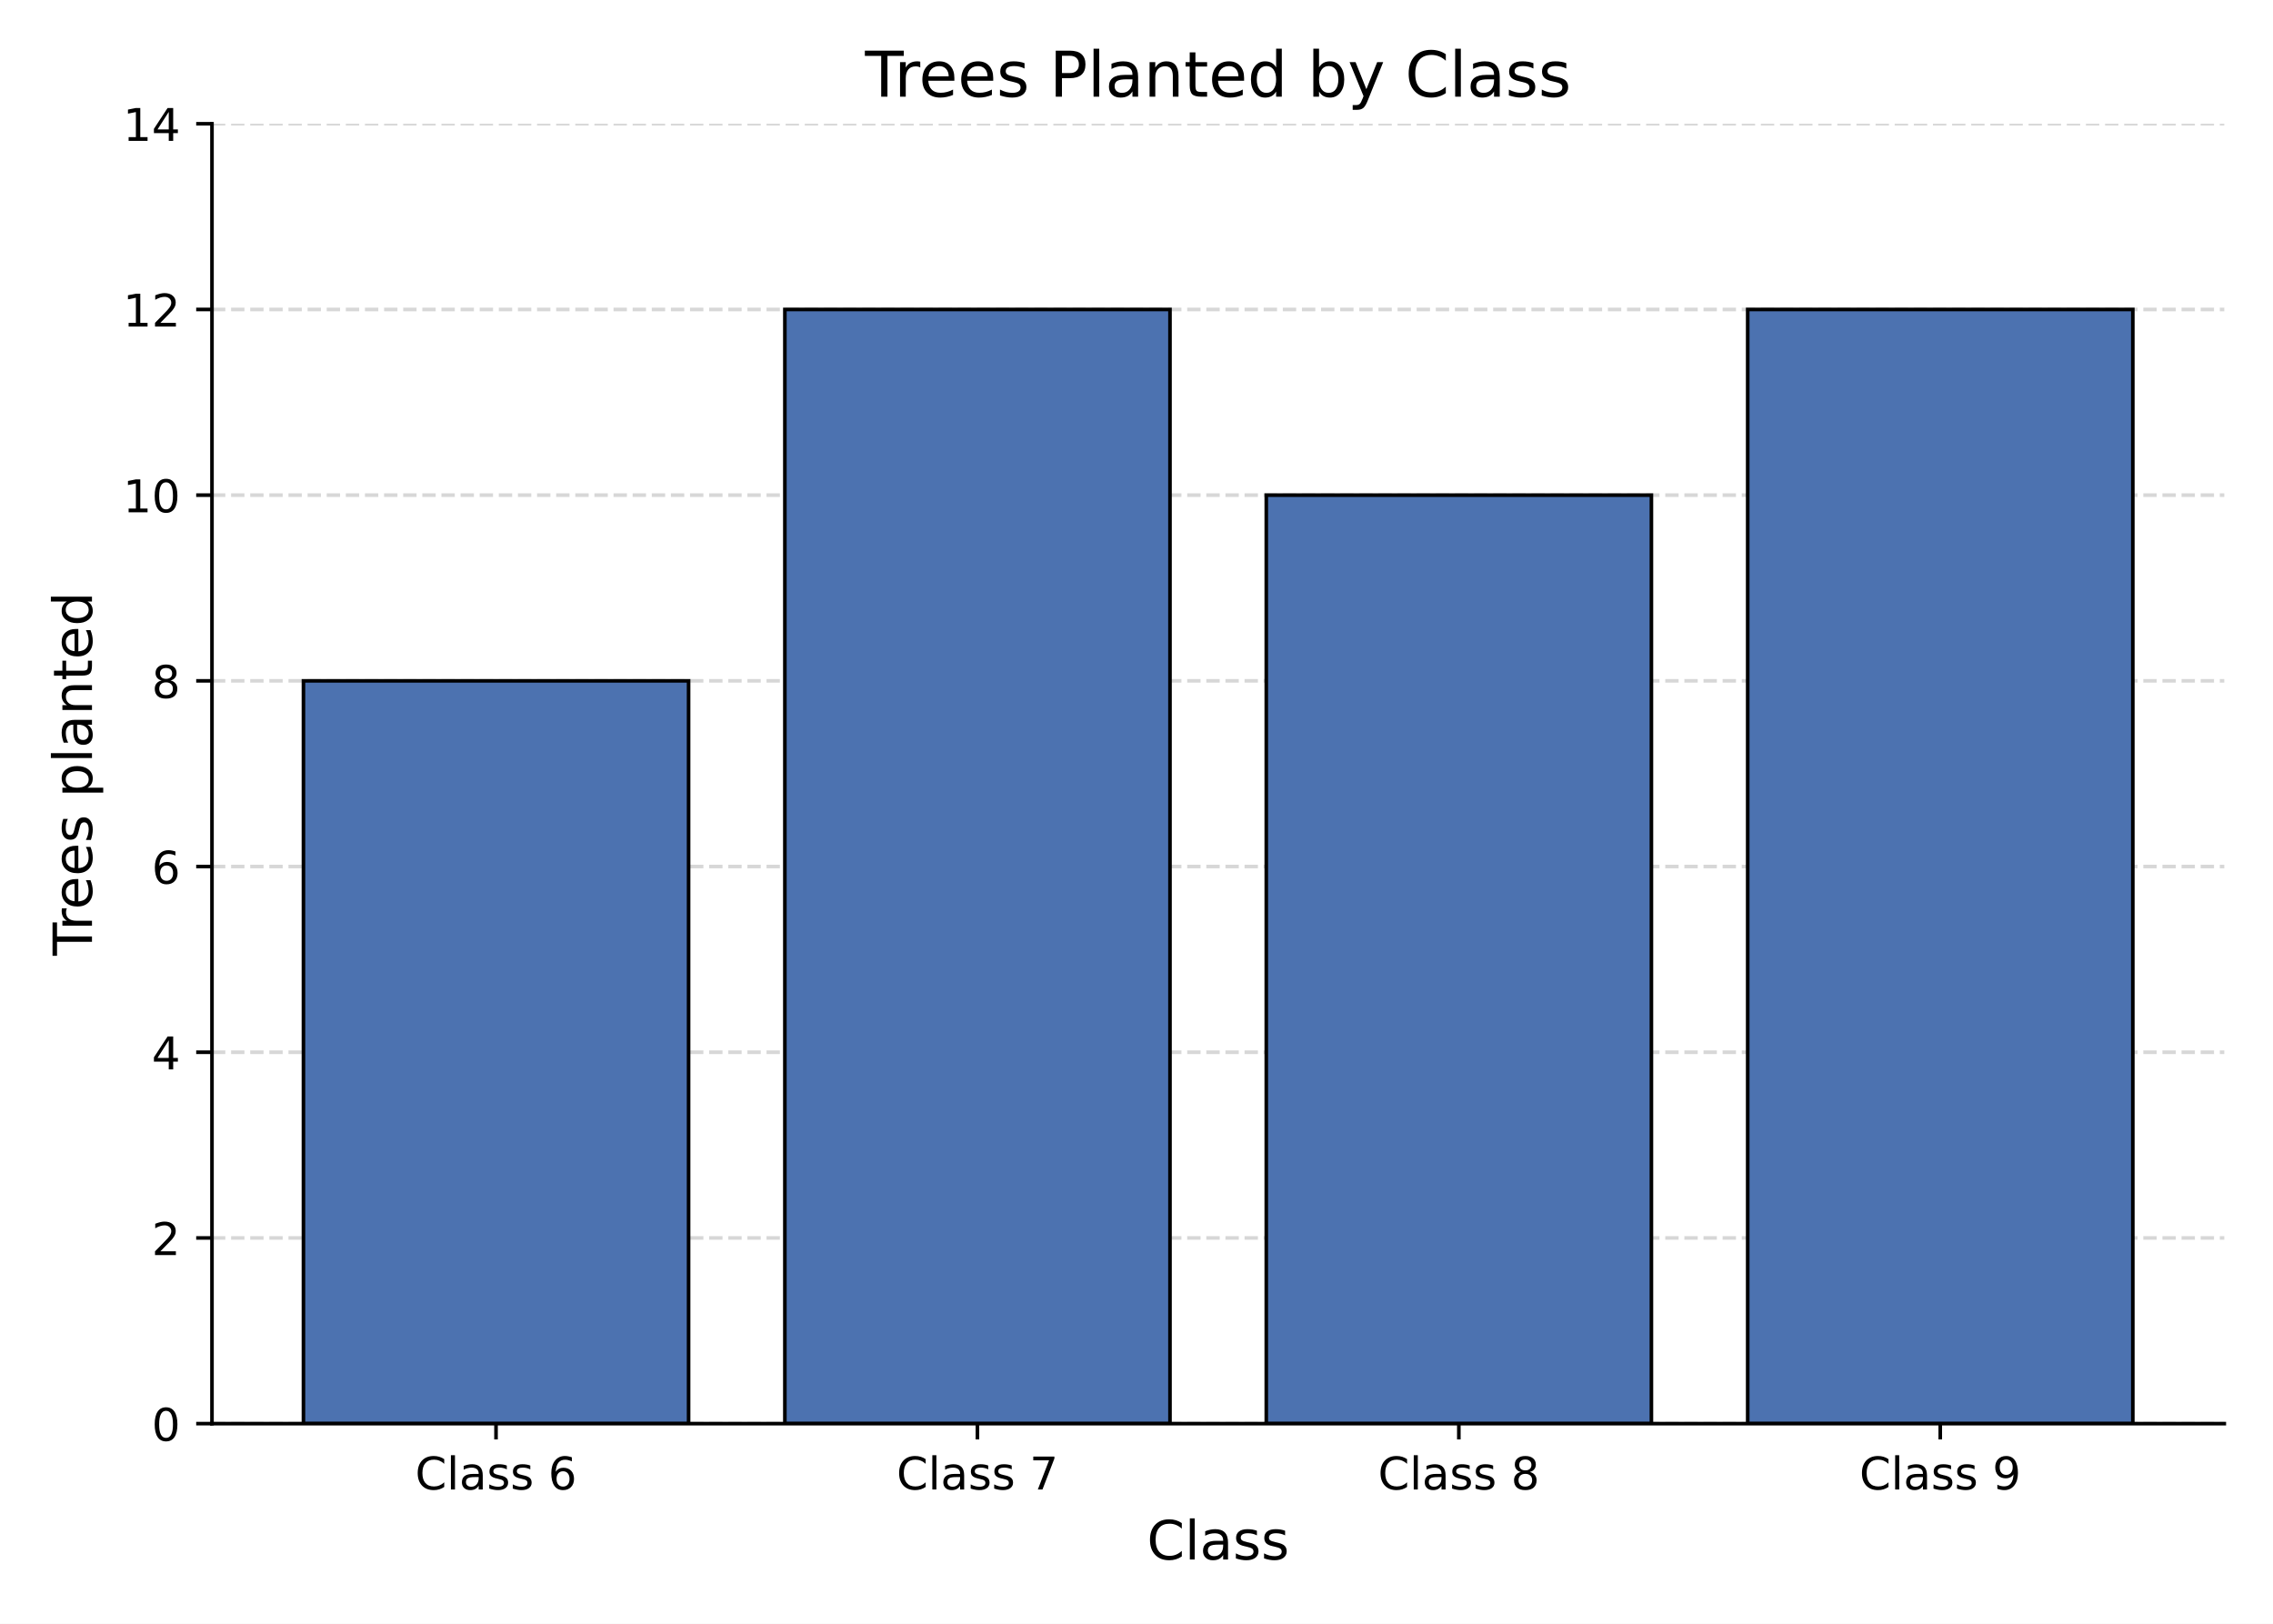
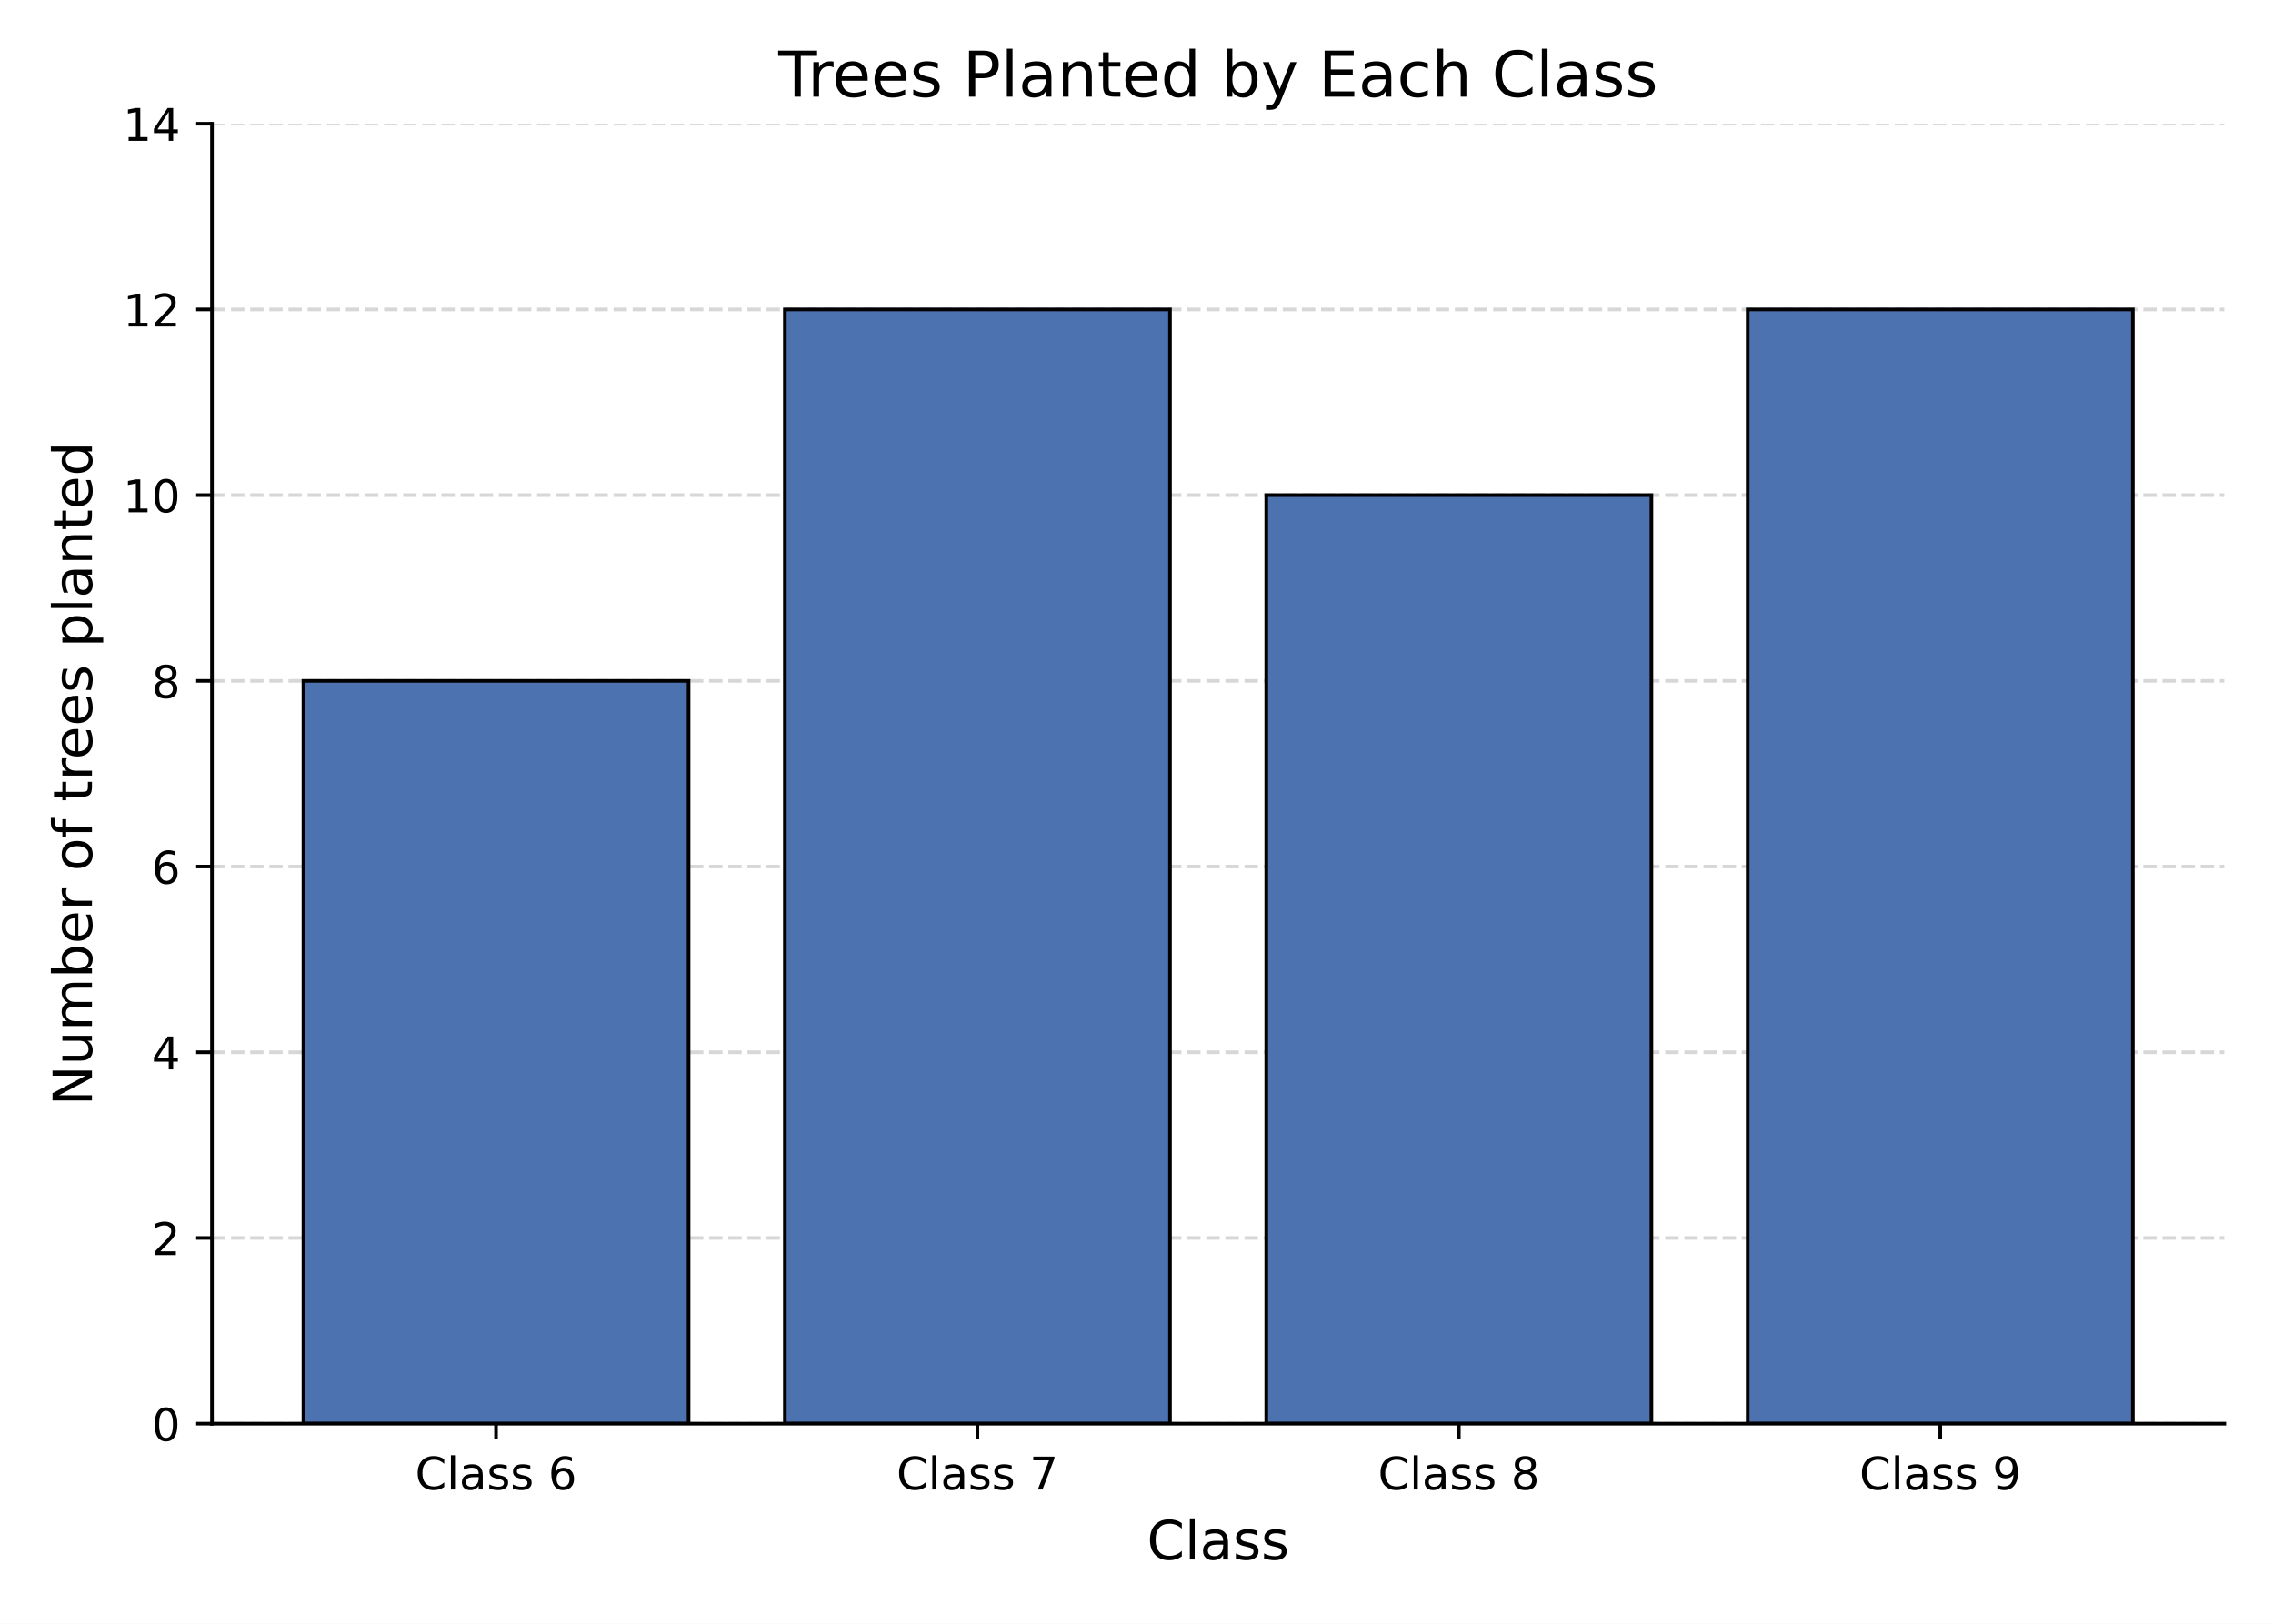
<svg xmlns="http://www.w3.org/2000/svg" xmlns:xlink="http://www.w3.org/1999/xlink" width="504pt" height="360pt" viewBox="0 0 504 360" version="1.1">
  <defs>
    <style type="text/css">*{stroke-linejoin: round; stroke-linecap: butt}</style>
  </defs>
  <g id="figure_1">
    <g id="patch_1">
      <path d="M 0 360  L 504 360  L 504 0  L 0 0  z " style="fill: #ffffff" />
    </g>
    <g id="axes_1">
      <g id="patch_2">
        <path d="M 47.003 315.635  L 493.2 315.635  L 493.2 27.437  L 47.003 27.437  z " style="fill: #ffffff" />
      </g>
      <g id="matplotlib.axis_1">
        <g id="xtick_1">
          <g id="line2d_1">
            <defs>
-               <path id="md9a96166ef" d="M 0 0  L 0 3.5  " style="stroke: #000000; stroke-width: 0.8" />
+               <path id="m6a2e31fa3d" d="M 0 0  L 0 3.5  " style="stroke: #000000; stroke-width: 0.8" />
            </defs>
            <g>
-               <use xlink:href="#md9a96166ef" x="109.983" y="315.635" style="stroke: #000000; stroke-width: 0.8" />
+               <use xlink:href="#m6a2e31fa3d" x="109.983" y="315.635" style="stroke: #000000; stroke-width: 0.8" />
            </g>
          </g>
          <g id="text_1">
            <g transform="translate(92.05858 330.2333) scale(0.1 -0.1)">
              <defs>
                <path id="DejaVuSans-26" d="M 4122 4306  L 4122 3641  Q 3803 3938 3442 4084  Q 3081 4231 2675 4231  Q 1875 4231 1450 3742  Q 1025 3253 1025 2328  Q 1025 1406 1450 917  Q 1875 428 2675 428  Q 3081 428 3442 575  Q 3803 722 4122 1019  L 4122 359  Q 3791 134 3420 21  Q 3050 -91 2638 -91  Q 1578 -91 968 557  Q 359 1206 359 2328  Q 359 3453 968 4101  Q 1578 4750 2638 4750  Q 3056 4750 3426 4639  Q 3797 4528 4122 4306  z " transform="scale(0.015625)" />
                <path id="DejaVuSans-4f" d="M 603 4863  L 1178 4863  L 1178 0  L 603 0  L 603 4863  z " transform="scale(0.015625)" />
                <path id="DejaVuSans-44" d="M 2194 1759  Q 1497 1759 1228 1600  Q 959 1441 959 1056  Q 959 750 1161 570  Q 1363 391 1709 391  Q 2188 391 2477 730  Q 2766 1069 2766 1631  L 2766 1759  L 2194 1759  z M 3341 1997  L 3341 0  L 2766 0  L 2766 531  Q 2569 213 2275 61  Q 1981 -91 1556 -91  Q 1019 -91 701 211  Q 384 513 384 1019  Q 384 1609 779 1909  Q 1175 2209 1959 2209  L 2766 2209  L 2766 2266  Q 2766 2663 2505 2880  Q 2244 3097 1772 3097  Q 1472 3097 1187 3025  Q 903 2953 641 2809  L 641 3341  Q 956 3463 1253 3523  Q 1550 3584 1831 3584  Q 2591 3584 2966 3190  Q 3341 2797 3341 1997  z " transform="scale(0.015625)" />
                <path id="DejaVuSans-56" d="M 2834 3397  L 2834 2853  Q 2591 2978 2328 3040  Q 2066 3103 1784 3103  Q 1356 3103 1142 2972  Q 928 2841 928 2578  Q 928 2378 1081 2264  Q 1234 2150 1697 2047  L 1894 2003  Q 2506 1872 2764 1633  Q 3022 1394 3022 966  Q 3022 478 2636 193  Q 2250 -91 1575 -91  Q 1294 -91 989 -36  Q 684 19 347 128  L 347 722  Q 666 556 975 473  Q 1284 391 1588 391  Q 1994 391 2212 530  Q 2431 669 2431 922  Q 2431 1156 2273 1281  Q 2116 1406 1581 1522  L 1381 1569  Q 847 1681 609 1914  Q 372 2147 372 2553  Q 372 3047 722 3315  Q 1072 3584 1716 3584  Q 2034 3584 2315 3537  Q 2597 3491 2834 3397  z " transform="scale(0.015625)" />
                <path id="DejaVuSans-3" transform="scale(0.015625)" />
                <path id="DejaVuSans-19" d="M 2113 2584  Q 1688 2584 1439 2293  Q 1191 2003 1191 1497  Q 1191 994 1439 701  Q 1688 409 2113 409  Q 2538 409 2786 701  Q 3034 994 3034 1497  Q 3034 2003 2786 2293  Q 2538 2584 2113 2584  z M 3366 4563  L 3366 3988  Q 3128 4100 2886 4159  Q 2644 4219 2406 4219  Q 1781 4219 1451 3797  Q 1122 3375 1075 2522  Q 1259 2794 1537 2939  Q 1816 3084 2150 3084  Q 2853 3084 3261 2657  Q 3669 2231 3669 1497  Q 3669 778 3244 343  Q 2819 -91 2113 -91  Q 1303 -91 875 529  Q 447 1150 447 2328  Q 447 3434 972 4092  Q 1497 4750 2381 4750  Q 2619 4750 2861 4703  Q 3103 4656 3366 4563  z " transform="scale(0.015625)" />
              </defs>
              <use xlink:href="#DejaVuSans-26" />
              <use xlink:href="#DejaVuSans-4f" transform="translate(69.82812 0)" />
              <use xlink:href="#DejaVuSans-44" transform="translate(97.60938 0)" />
              <use xlink:href="#DejaVuSans-56" transform="translate(158.8906 0)" />
              <use xlink:href="#DejaVuSans-56" transform="translate(210.9844 0)" />
              <use xlink:href="#DejaVuSans-3" transform="translate(263.0781 0)" />
              <use xlink:href="#DejaVuSans-19" transform="translate(294.8594 0)" />
            </g>
          </g>
        </g>
        <g id="xtick_2">
          <g id="line2d_2">
            <g>
-               <use xlink:href="#md9a96166ef" x="216.729" y="315.635" style="stroke: #000000; stroke-width: 0.8" />
+               <use xlink:href="#m6a2e31fa3d" x="216.729" y="315.635" style="stroke: #000000; stroke-width: 0.8" />
            </g>
          </g>
          <g id="text_2">
            <g transform="translate(198.8043 330.2333) scale(0.1 -0.1)">
              <defs>
                <path id="DejaVuSans-1a" d="M 525 4666  L 3525 4666  L 3525 4397  L 1831 0  L 1172 0  L 2766 4134  L 525 4134  L 525 4666  z " transform="scale(0.015625)" />
              </defs>
              <use xlink:href="#DejaVuSans-26" />
              <use xlink:href="#DejaVuSans-4f" transform="translate(69.82812 0)" />
              <use xlink:href="#DejaVuSans-44" transform="translate(97.60938 0)" />
              <use xlink:href="#DejaVuSans-56" transform="translate(158.8906 0)" />
              <use xlink:href="#DejaVuSans-56" transform="translate(210.9844 0)" />
              <use xlink:href="#DejaVuSans-3" transform="translate(263.0781 0)" />
              <use xlink:href="#DejaVuSans-1a" transform="translate(294.8594 0)" />
            </g>
          </g>
        </g>
        <g id="xtick_3">
          <g id="line2d_3">
            <g>
-               <use xlink:href="#md9a96166ef" x="323.474" y="315.635" style="stroke: #000000; stroke-width: 0.8" />
+               <use xlink:href="#m6a2e31fa3d" x="323.474" y="315.635" style="stroke: #000000; stroke-width: 0.8" />
            </g>
          </g>
          <g id="text_3">
            <g transform="translate(305.5501 330.2333) scale(0.1 -0.1)">
              <defs>
                <path id="DejaVuSans-1b" d="M 2034 2216  Q 1584 2216 1326 1975  Q 1069 1734 1069 1313  Q 1069 891 1326 650  Q 1584 409 2034 409  Q 2484 409 2743 651  Q 3003 894 3003 1313  Q 3003 1734 2745 1975  Q 2488 2216 2034 2216  z M 1403 2484  Q 997 2584 770 2862  Q 544 3141 544 3541  Q 544 4100 942 4425  Q 1341 4750 2034 4750  Q 2731 4750 3128 4425  Q 3525 4100 3525 3541  Q 3525 3141 3298 2862  Q 3072 2584 2669 2484  Q 3125 2378 3379 2068  Q 3634 1759 3634 1313  Q 3634 634 3220 271  Q 2806 -91 2034 -91  Q 1263 -91 848 271  Q 434 634 434 1313  Q 434 1759 690 2068  Q 947 2378 1403 2484  z M 1172 3481  Q 1172 3119 1398 2916  Q 1625 2713 2034 2713  Q 2441 2713 2670 2916  Q 2900 3119 2900 3481  Q 2900 3844 2670 4047  Q 2441 4250 2034 4250  Q 1625 4250 1398 4047  Q 1172 3844 1172 3481  z " transform="scale(0.015625)" />
              </defs>
              <use xlink:href="#DejaVuSans-26" />
              <use xlink:href="#DejaVuSans-4f" transform="translate(69.82812 0)" />
              <use xlink:href="#DejaVuSans-44" transform="translate(97.60938 0)" />
              <use xlink:href="#DejaVuSans-56" transform="translate(158.8906 0)" />
              <use xlink:href="#DejaVuSans-56" transform="translate(210.9844 0)" />
              <use xlink:href="#DejaVuSans-3" transform="translate(263.0781 0)" />
              <use xlink:href="#DejaVuSans-1b" transform="translate(294.8594 0)" />
            </g>
          </g>
        </g>
        <g id="xtick_4">
          <g id="line2d_4">
            <g>
-               <use xlink:href="#md9a96166ef" x="430.22" y="315.635" style="stroke: #000000; stroke-width: 0.8" />
+               <use xlink:href="#m6a2e31fa3d" x="430.22" y="315.635" style="stroke: #000000; stroke-width: 0.8" />
            </g>
          </g>
          <g id="text_4">
            <g transform="translate(412.2958 330.2333) scale(0.1 -0.1)">
              <defs>
                <path id="DejaVuSans-1c" d="M 703 97  L 703 672  Q 941 559 1184 500  Q 1428 441 1663 441  Q 2288 441 2617 861  Q 2947 1281 2994 2138  Q 2813 1869 2534 1725  Q 2256 1581 1919 1581  Q 1219 1581 811 2004  Q 403 2428 403 3163  Q 403 3881 828 4315  Q 1253 4750 1959 4750  Q 2769 4750 3195 4129  Q 3622 3509 3622 2328  Q 3622 1225 3098 567  Q 2575 -91 1691 -91  Q 1453 -91 1209 -44  Q 966 3 703 97  z M 1959 2075  Q 2384 2075 2632 2365  Q 2881 2656 2881 3163  Q 2881 3666 2632 3958  Q 2384 4250 1959 4250  Q 1534 4250 1286 3958  Q 1038 3666 1038 3163  Q 1038 2656 1286 2365  Q 1534 2075 1959 2075  z " transform="scale(0.015625)" />
              </defs>
              <use xlink:href="#DejaVuSans-26" />
              <use xlink:href="#DejaVuSans-4f" transform="translate(69.82812 0)" />
              <use xlink:href="#DejaVuSans-44" transform="translate(97.60938 0)" />
              <use xlink:href="#DejaVuSans-56" transform="translate(158.8906 0)" />
              <use xlink:href="#DejaVuSans-56" transform="translate(210.9844 0)" />
              <use xlink:href="#DejaVuSans-3" transform="translate(263.0781 0)" />
              <use xlink:href="#DejaVuSans-1c" transform="translate(294.8594 0)" />
            </g>
          </g>
        </g>
        <g id="text_5">
          <g transform="translate(254.3167 345.7538) scale(0.12 -0.12)">
            <use xlink:href="#DejaVuSans-26" />
            <use xlink:href="#DejaVuSans-4f" transform="translate(69.82812 0)" />
            <use xlink:href="#DejaVuSans-44" transform="translate(97.60938 0)" />
            <use xlink:href="#DejaVuSans-56" transform="translate(158.8906 0)" />
            <use xlink:href="#DejaVuSans-56" transform="translate(210.9844 0)" />
          </g>
        </g>
      </g>
      <g id="matplotlib.axis_2">
        <g id="ytick_1">
          <g id="line2d_5">
-             <path d="M 47.003 315.635  L 493.2 315.635  " clip-path="url(#pb193b9ceb3)" style="fill: none; stroke-dasharray: 2.96,1.28; stroke-dashoffset: 0; stroke: #b0b0b0; stroke-opacity: 0.5; stroke-width: 0.8" />
+             <path d="M 47.003 315.635  L 493.2 315.635  " clip-path="url(#p177e73612a)" style="fill: none; stroke-dasharray: 2.96,1.28; stroke-dashoffset: 0; stroke: #b0b0b0; stroke-opacity: 0.5; stroke-width: 0.8" />
          </g>
          <g id="line2d_6">
            <defs>
-               <path id="m6af9af7426" d="M 0 0  L -3.5 0  " style="stroke: #000000; stroke-width: 0.8" />
+               <path id="m265ccde882" d="M 0 0  L -3.5 0  " style="stroke: #000000; stroke-width: 0.8" />
            </defs>
            <g>
-               <use xlink:href="#m6af9af7426" x="47.003" y="315.635" style="stroke: #000000; stroke-width: 0.8" />
+               <use xlink:href="#m265ccde882" x="47.003" y="315.635" style="stroke: #000000; stroke-width: 0.8" />
            </g>
          </g>
          <g id="text_6">
            <g transform="translate(33.64031 319.4337) scale(0.1 -0.1)">
              <defs>
                <path id="DejaVuSans-13" d="M 2034 4250  Q 1547 4250 1301 3770  Q 1056 3291 1056 2328  Q 1056 1369 1301 889  Q 1547 409 2034 409  Q 2525 409 2770 889  Q 3016 1369 3016 2328  Q 3016 3291 2770 3770  Q 2525 4250 2034 4250  z M 2034 4750  Q 2819 4750 3233 4129  Q 3647 3509 3647 2328  Q 3647 1150 3233 529  Q 2819 -91 2034 -91  Q 1250 -91 836 529  Q 422 1150 422 2328  Q 422 3509 836 4129  Q 1250 4750 2034 4750  z " transform="scale(0.015625)" />
              </defs>
              <use xlink:href="#DejaVuSans-13" />
            </g>
          </g>
        </g>
        <g id="ytick_2">
          <g id="line2d_7">
-             <path d="M 47.003 274.464  L 493.2 274.464  " clip-path="url(#pb193b9ceb3)" style="fill: none; stroke-dasharray: 2.96,1.28; stroke-dashoffset: 0; stroke: #b0b0b0; stroke-opacity: 0.5; stroke-width: 0.8" />
+             <path d="M 47.003 274.464  L 493.2 274.464  " clip-path="url(#p177e73612a)" style="fill: none; stroke-dasharray: 2.96,1.28; stroke-dashoffset: 0; stroke: #b0b0b0; stroke-opacity: 0.5; stroke-width: 0.8" />
          </g>
          <g id="line2d_8">
            <g>
-               <use xlink:href="#m6af9af7426" x="47.003" y="274.464" style="stroke: #000000; stroke-width: 0.8" />
+               <use xlink:href="#m265ccde882" x="47.003" y="274.464" style="stroke: #000000; stroke-width: 0.8" />
            </g>
          </g>
          <g id="text_7">
            <g transform="translate(33.64031 278.2625) scale(0.1 -0.1)">
              <defs>
                <path id="DejaVuSans-15" d="M 1228 531  L 3431 531  L 3431 0  L 469 0  L 469 531  Q 828 903 1448 1529  Q 2069 2156 2228 2338  Q 2531 2678 2651 2914  Q 2772 3150 2772 3378  Q 2772 3750 2511 3984  Q 2250 4219 1831 4219  Q 1534 4219 1204 4116  Q 875 4013 500 3803  L 500 4441  Q 881 4594 1212 4672  Q 1544 4750 1819 4750  Q 2544 4750 2975 4387  Q 3406 4025 3406 3419  Q 3406 3131 3298 2873  Q 3191 2616 2906 2266  Q 2828 2175 2409 1742  Q 1991 1309 1228 531  z " transform="scale(0.015625)" />
              </defs>
              <use xlink:href="#DejaVuSans-15" />
            </g>
          </g>
        </g>
        <g id="ytick_3">
          <g id="line2d_9">
-             <path d="M 47.003 233.293  L 493.2 233.293  " clip-path="url(#pb193b9ceb3)" style="fill: none; stroke-dasharray: 2.96,1.28; stroke-dashoffset: 0; stroke: #b0b0b0; stroke-opacity: 0.5; stroke-width: 0.8" />
+             <path d="M 47.003 233.293  L 493.2 233.293  " clip-path="url(#p177e73612a)" style="fill: none; stroke-dasharray: 2.96,1.28; stroke-dashoffset: 0; stroke: #b0b0b0; stroke-opacity: 0.5; stroke-width: 0.8" />
          </g>
          <g id="line2d_10">
            <g>
-               <use xlink:href="#m6af9af7426" x="47.003" y="233.293" style="stroke: #000000; stroke-width: 0.8" />
+               <use xlink:href="#m265ccde882" x="47.003" y="233.293" style="stroke: #000000; stroke-width: 0.8" />
            </g>
          </g>
          <g id="text_8">
            <g transform="translate(33.64031 237.0914) scale(0.1 -0.1)">
              <defs>
                <path id="DejaVuSans-17" d="M 2419 4116  L 825 1625  L 2419 1625  L 2419 4116  z M 2253 4666  L 3047 4666  L 3047 1625  L 3713 1625  L 3713 1100  L 3047 1100  L 3047 0  L 2419 0  L 2419 1100  L 313 1100  L 313 1709  L 2253 4666  z " transform="scale(0.015625)" />
              </defs>
              <use xlink:href="#DejaVuSans-17" />
            </g>
          </g>
        </g>
        <g id="ytick_4">
          <g id="line2d_11">
-             <path d="M 47.003 192.121  L 493.2 192.121  " clip-path="url(#pb193b9ceb3)" style="fill: none; stroke-dasharray: 2.96,1.28; stroke-dashoffset: 0; stroke: #b0b0b0; stroke-opacity: 0.5; stroke-width: 0.8" />
+             <path d="M 47.003 192.121  L 493.2 192.121  " clip-path="url(#p177e73612a)" style="fill: none; stroke-dasharray: 2.96,1.28; stroke-dashoffset: 0; stroke: #b0b0b0; stroke-opacity: 0.5; stroke-width: 0.8" />
          </g>
          <g id="line2d_12">
            <g>
-               <use xlink:href="#m6af9af7426" x="47.003" y="192.121" style="stroke: #000000; stroke-width: 0.8" />
+               <use xlink:href="#m265ccde882" x="47.003" y="192.121" style="stroke: #000000; stroke-width: 0.8" />
            </g>
          </g>
          <g id="text_9">
            <g transform="translate(33.64031 195.9202) scale(0.1 -0.1)">
              <use xlink:href="#DejaVuSans-19" />
            </g>
          </g>
        </g>
        <g id="ytick_5">
          <g id="line2d_13">
-             <path d="M 47.003 150.95  L 493.2 150.95  " clip-path="url(#pb193b9ceb3)" style="fill: none; stroke-dasharray: 2.96,1.28; stroke-dashoffset: 0; stroke: #b0b0b0; stroke-opacity: 0.5; stroke-width: 0.8" />
+             <path d="M 47.003 150.95  L 493.2 150.95  " clip-path="url(#p177e73612a)" style="fill: none; stroke-dasharray: 2.96,1.28; stroke-dashoffset: 0; stroke: #b0b0b0; stroke-opacity: 0.5; stroke-width: 0.8" />
          </g>
          <g id="line2d_14">
            <g>
-               <use xlink:href="#m6af9af7426" x="47.003" y="150.95" style="stroke: #000000; stroke-width: 0.8" />
+               <use xlink:href="#m265ccde882" x="47.003" y="150.95" style="stroke: #000000; stroke-width: 0.8" />
            </g>
          </g>
          <g id="text_10">
            <g transform="translate(33.64031 154.749) scale(0.1 -0.1)">
              <use xlink:href="#DejaVuSans-1b" />
            </g>
          </g>
        </g>
        <g id="ytick_6">
          <g id="line2d_15">
-             <path d="M 47.003 109.779  L 493.2 109.779  " clip-path="url(#pb193b9ceb3)" style="fill: none; stroke-dasharray: 2.96,1.28; stroke-dashoffset: 0; stroke: #b0b0b0; stroke-opacity: 0.5; stroke-width: 0.8" />
+             <path d="M 47.003 109.779  L 493.2 109.779  " clip-path="url(#p177e73612a)" style="fill: none; stroke-dasharray: 2.96,1.28; stroke-dashoffset: 0; stroke: #b0b0b0; stroke-opacity: 0.5; stroke-width: 0.8" />
          </g>
          <g id="line2d_16">
            <g>
-               <use xlink:href="#m6af9af7426" x="47.003" y="109.779" style="stroke: #000000; stroke-width: 0.8" />
+               <use xlink:href="#m265ccde882" x="47.003" y="109.779" style="stroke: #000000; stroke-width: 0.8" />
            </g>
          </g>
          <g id="text_11">
            <g transform="translate(27.27781 113.5779) scale(0.1 -0.1)">
              <defs>
                <path id="DejaVuSans-14" d="M 794 531  L 1825 531  L 1825 4091  L 703 3866  L 703 4441  L 1819 4666  L 2450 4666  L 2450 531  L 3481 531  L 3481 0  L 794 0  L 794 531  z " transform="scale(0.015625)" />
              </defs>
              <use xlink:href="#DejaVuSans-14" />
              <use xlink:href="#DejaVuSans-13" transform="translate(63.625 0)" />
            </g>
          </g>
        </g>
        <g id="ytick_7">
          <g id="line2d_17">
-             <path d="M 47.003 68.608  L 493.2 68.608  " clip-path="url(#pb193b9ceb3)" style="fill: none; stroke-dasharray: 2.96,1.28; stroke-dashoffset: 0; stroke: #b0b0b0; stroke-opacity: 0.5; stroke-width: 0.8" />
+             <path d="M 47.003 68.608  L 493.2 68.608  " clip-path="url(#p177e73612a)" style="fill: none; stroke-dasharray: 2.96,1.28; stroke-dashoffset: 0; stroke: #b0b0b0; stroke-opacity: 0.5; stroke-width: 0.8" />
          </g>
          <g id="line2d_18">
            <g>
-               <use xlink:href="#m6af9af7426" x="47.003" y="68.608" style="stroke: #000000; stroke-width: 0.8" />
+               <use xlink:href="#m265ccde882" x="47.003" y="68.608" style="stroke: #000000; stroke-width: 0.8" />
            </g>
          </g>
          <g id="text_12">
            <g transform="translate(27.27781 72.40671) scale(0.1 -0.1)">
              <use xlink:href="#DejaVuSans-14" />
              <use xlink:href="#DejaVuSans-15" transform="translate(63.625 0)" />
            </g>
          </g>
        </g>
        <g id="ytick_8">
          <g id="line2d_19">
-             <path d="M 47.003 27.437  L 493.2 27.437  " clip-path="url(#pb193b9ceb3)" style="fill: none; stroke-dasharray: 2.96,1.28; stroke-dashoffset: 0; stroke: #b0b0b0; stroke-opacity: 0.5; stroke-width: 0.8" />
+             <path d="M 47.003 27.437  L 493.2 27.437  " clip-path="url(#p177e73612a)" style="fill: none; stroke-dasharray: 2.96,1.28; stroke-dashoffset: 0; stroke: #b0b0b0; stroke-opacity: 0.5; stroke-width: 0.8" />
          </g>
          <g id="line2d_20">
            <g>
-               <use xlink:href="#m6af9af7426" x="47.003" y="27.437" style="stroke: #000000; stroke-width: 0.8" />
+               <use xlink:href="#m265ccde882" x="47.003" y="27.437" style="stroke: #000000; stroke-width: 0.8" />
            </g>
          </g>
          <g id="text_13">
            <g transform="translate(27.27781 31.23555) scale(0.1 -0.1)">
              <use xlink:href="#DejaVuSans-14" />
              <use xlink:href="#DejaVuSans-17" transform="translate(63.625 0)" />
            </g>
          </g>
        </g>
        <g id="text_14">
-           <g transform="translate(20.395 211.8773) rotate(-90) scale(0.12 -0.12)">
+           <g transform="translate(20.395 245.1473) rotate(-90) scale(0.12 -0.12)">
            <defs>
-               <path id="DejaVuSans-37" d="M -19 4666  L 3928 4666  L 3928 4134  L 2272 4134  L 2272 0  L 1638 0  L 1638 4134  L -19 4134  L -19 4666  z " transform="scale(0.015625)" />
+               <path id="DejaVuSans-31" d="M 628 4666  L 1478 4666  L 3547 763  L 3547 4666  L 4159 4666  L 4159 0  L 3309 0  L 1241 3903  L 1241 0  L 628 0  L 628 4666  z " transform="scale(0.015625)" />
+               <path id="DejaVuSans-58" d="M 544 1381  L 544 3500  L 1119 3500  L 1119 1403  Q 1119 906 1312 657  Q 1506 409 1894 409  Q 2359 409 2629 706  Q 2900 1003 2900 1516  L 2900 3500  L 3475 3500  L 3475 0  L 2900 0  L 2900 538  Q 2691 219 2414 64  Q 2138 -91 1772 -91  Q 1169 -91 856 284  Q 544 659 544 1381  z M 1991 3584  L 1991 3584  z " transform="scale(0.015625)" />
+               <path id="DejaVuSans-50" d="M 3328 2828  Q 3544 3216 3844 3400  Q 4144 3584 4550 3584  Q 5097 3584 5394 3201  Q 5691 2819 5691 2113  L 5691 0  L 5113 0  L 5113 2094  Q 5113 2597 4934 2840  Q 4756 3084 4391 3084  Q 3944 3084 3684 2787  Q 3425 2491 3425 1978  L 3425 0  L 2847 0  L 2847 2094  Q 2847 2600 2669 2842  Q 2491 3084 2119 3084  Q 1678 3084 1418 2786  Q 1159 2488 1159 1978  L 1159 0  L 581 0  L 581 3500  L 1159 3500  L 1159 2956  Q 1356 3278 1631 3431  Q 1906 3584 2284 3584  Q 2666 3584 2933 3390  Q 3200 3197 3328 2828  z " transform="scale(0.015625)" />
+               <path id="DejaVuSans-45" d="M 3116 1747  Q 3116 2381 2855 2742  Q 2594 3103 2138 3103  Q 1681 3103 1420 2742  Q 1159 2381 1159 1747  Q 1159 1113 1420 752  Q 1681 391 2138 391  Q 2594 391 2855 752  Q 3116 1113 3116 1747  z M 1159 2969  Q 1341 3281 1617 3432  Q 1894 3584 2278 3584  Q 2916 3584 3314 3078  Q 3713 2572 3713 1747  Q 3713 922 3314 415  Q 2916 -91 2278 -91  Q 1894 -91 1617 61  Q 1341 213 1159 525  L 1159 0  L 581 0  L 581 4863  L 1159 4863  L 1159 2969  z " transform="scale(0.015625)" />
+               <path id="DejaVuSans-48" d="M 3597 1894  L 3597 1613  L 953 1613  Q 991 1019 1311 708  Q 1631 397 2203 397  Q 2534 397 2845 478  Q 3156 559 3463 722  L 3463 178  Q 3153 47 2828 -22  Q 2503 -91 2169 -91  Q 1331 -91 842 396  Q 353 884 353 1716  Q 353 2575 817 3079  Q 1281 3584 2069 3584  Q 2775 3584 3186 3129  Q 3597 2675 3597 1894  z M 3022 2063  Q 3016 2534 2758 2815  Q 2500 3097 2075 3097  Q 1594 3097 1305 2825  Q 1016 2553 972 2059  L 3022 2063  z " transform="scale(0.015625)" />
              <path id="DejaVuSans-55" d="M 2631 2963  Q 2534 3019 2420 3045  Q 2306 3072 2169 3072  Q 1681 3072 1420 2755  Q 1159 2438 1159 1844  L 1159 0  L 581 0  L 581 3500  L 1159 3500  L 1159 2956  Q 1341 3275 1631 3429  Q 1922 3584 2338 3584  Q 2397 3584 2469 3576  Q 2541 3569 2628 3553  L 2631 2963  z " transform="scale(0.015625)" />
-               <path id="DejaVuSans-48" d="M 3597 1894  L 3597 1613  L 953 1613  Q 991 1019 1311 708  Q 1631 397 2203 397  Q 2534 397 2845 478  Q 3156 559 3463 722  L 3463 178  Q 3153 47 2828 -22  Q 2503 -91 2169 -91  Q 1331 -91 842 396  Q 353 884 353 1716  Q 353 2575 817 3079  Q 1281 3584 2069 3584  Q 2775 3584 3186 3129  Q 3597 2675 3597 1894  z M 3022 2063  Q 3016 2534 2758 2815  Q 2500 3097 2075 3097  Q 1594 3097 1305 2825  Q 1016 2553 972 2059  L 3022 2063  z " transform="scale(0.015625)" />
+               <path id="DejaVuSans-52" d="M 1959 3097  Q 1497 3097 1228 2736  Q 959 2375 959 1747  Q 959 1119 1226 758  Q 1494 397 1959 397  Q 2419 397 2687 759  Q 2956 1122 2956 1747  Q 2956 2369 2687 2733  Q 2419 3097 1959 3097  z M 1959 3584  Q 2709 3584 3137 3096  Q 3566 2609 3566 1747  Q 3566 888 3137 398  Q 2709 -91 1959 -91  Q 1206 -91 779 398  Q 353 888 353 1747  Q 353 2609 779 3096  Q 1206 3584 1959 3584  z " transform="scale(0.015625)" />
+               <path id="DejaVuSans-49" d="M 2375 4863  L 2375 4384  L 1825 4384  Q 1516 4384 1395 4259  Q 1275 4134 1275 3809  L 1275 3500  L 2222 3500  L 2222 3053  L 1275 3053  L 1275 0  L 697 0  L 697 3053  L 147 3053  L 147 3500  L 697 3500  L 697 3744  Q 697 4328 969 4595  Q 1241 4863 1831 4863  L 2375 4863  z " transform="scale(0.015625)" />
+               <path id="DejaVuSans-57" d="M 1172 4494  L 1172 3500  L 2356 3500  L 2356 3053  L 1172 3053  L 1172 1153  Q 1172 725 1289 603  Q 1406 481 1766 481  L 2356 481  L 2356 0  L 1766 0  Q 1100 0 847 248  Q 594 497 594 1153  L 594 3053  L 172 3053  L 172 3500  L 594 3500  L 594 4494  L 1172 4494  z " transform="scale(0.015625)" />
              <path id="DejaVuSans-53" d="M 1159 525  L 1159 -1331  L 581 -1331  L 581 3500  L 1159 3500  L 1159 2969  Q 1341 3281 1617 3432  Q 1894 3584 2278 3584  Q 2916 3584 3314 3078  Q 3713 2572 3713 1747  Q 3713 922 3314 415  Q 2916 -91 2278 -91  Q 1894 -91 1617 61  Q 1341 213 1159 525  z M 3116 1747  Q 3116 2381 2855 2742  Q 2594 3103 2138 3103  Q 1681 3103 1420 2742  Q 1159 2381 1159 1747  Q 1159 1113 1420 752  Q 1681 391 2138 391  Q 2594 391 2855 752  Q 3116 1113 3116 1747  z " transform="scale(0.015625)" />
              <path id="DejaVuSans-51" d="M 3513 2113  L 3513 0  L 2938 0  L 2938 2094  Q 2938 2591 2744 2837  Q 2550 3084 2163 3084  Q 1697 3084 1428 2787  Q 1159 2491 1159 1978  L 1159 0  L 581 0  L 581 3500  L 1159 3500  L 1159 2956  Q 1366 3272 1645 3428  Q 1925 3584 2291 3584  Q 2894 3584 3203 3211  Q 3513 2838 3513 2113  z " transform="scale(0.015625)" />
-               <path id="DejaVuSans-57" d="M 1172 4494  L 1172 3500  L 2356 3500  L 2356 3053  L 1172 3053  L 1172 1153  Q 1172 725 1289 603  Q 1406 481 1766 481  L 2356 481  L 2356 0  L 1766 0  Q 1100 0 847 248  Q 594 497 594 1153  L 594 3053  L 172 3053  L 172 3500  L 594 3500  L 594 4494  L 1172 4494  z " transform="scale(0.015625)" />
              <path id="DejaVuSans-47" d="M 2906 2969  L 2906 4863  L 3481 4863  L 3481 0  L 2906 0  L 2906 525  Q 2725 213 2448 61  Q 2172 -91 1784 -91  Q 1150 -91 751 415  Q 353 922 353 1747  Q 353 2572 751 3078  Q 1150 3584 1784 3584  Q 2172 3584 2448 3432  Q 2725 3281 2906 2969  z M 947 1747  Q 947 1113 1208 752  Q 1469 391 1925 391  Q 2381 391 2643 752  Q 2906 1113 2906 1747  Q 2906 2381 2643 2742  Q 2381 3103 1925 3103  Q 1469 3103 1208 2742  Q 947 2381 947 1747  z " transform="scale(0.015625)" />
            </defs>
-             <use xlink:href="#DejaVuSans-37" />
-             <use xlink:href="#DejaVuSans-55" transform="translate(46.375 0)" />
-             <use xlink:href="#DejaVuSans-48" transform="translate(85.28125 0)" />
-             <use xlink:href="#DejaVuSans-48" transform="translate(146.8125 0)" />
-             <use xlink:href="#DejaVuSans-56" transform="translate(208.3438 0)" />
-             <use xlink:href="#DejaVuSans-3" transform="translate(260.4375 0)" />
-             <use xlink:href="#DejaVuSans-53" transform="translate(292.2188 0)" />
-             <use xlink:href="#DejaVuSans-4f" transform="translate(355.7031 0)" />
-             <use xlink:href="#DejaVuSans-44" transform="translate(383.4844 0)" />
-             <use xlink:href="#DejaVuSans-51" transform="translate(444.7656 0)" />
-             <use xlink:href="#DejaVuSans-57" transform="translate(508.1406 0)" />
-             <use xlink:href="#DejaVuSans-48" transform="translate(547.3438 0)" />
-             <use xlink:href="#DejaVuSans-47" transform="translate(608.875 0)" />
+             <use xlink:href="#DejaVuSans-31" />
+             <use xlink:href="#DejaVuSans-58" transform="translate(74.8125 0)" />
+             <use xlink:href="#DejaVuSans-50" transform="translate(138.1875 0)" />
+             <use xlink:href="#DejaVuSans-45" transform="translate(235.5938 0)" />
+             <use xlink:href="#DejaVuSans-48" transform="translate(299.0781 0)" />
+             <use xlink:href="#DejaVuSans-55" transform="translate(360.6094 0)" />
+             <use xlink:href="#DejaVuSans-3" transform="translate(401.7188 0)" />
+             <use xlink:href="#DejaVuSans-52" transform="translate(433.5 0)" />
+             <use xlink:href="#DejaVuSans-49" transform="translate(494.6875 0)" />
+             <use xlink:href="#DejaVuSans-3" transform="translate(529.8906 0)" />
+             <use xlink:href="#DejaVuSans-57" transform="translate(561.6719 0)" />
+             <use xlink:href="#DejaVuSans-55" transform="translate(600.875 0)" />
+             <use xlink:href="#DejaVuSans-48" transform="translate(639.7812 0)" />
+             <use xlink:href="#DejaVuSans-48" transform="translate(701.3125 0)" />
+             <use xlink:href="#DejaVuSans-56" transform="translate(762.8438 0)" />
+             <use xlink:href="#DejaVuSans-3" transform="translate(814.9375 0)" />
+             <use xlink:href="#DejaVuSans-53" transform="translate(846.7188 0)" />
+             <use xlink:href="#DejaVuSans-4f" transform="translate(910.2031 0)" />
+             <use xlink:href="#DejaVuSans-44" transform="translate(937.9844 0)" />
+             <use xlink:href="#DejaVuSans-51" transform="translate(999.2656 0)" />
+             <use xlink:href="#DejaVuSans-57" transform="translate(1062.641 0)" />
+             <use xlink:href="#DejaVuSans-48" transform="translate(1101.844 0)" />
+             <use xlink:href="#DejaVuSans-47" transform="translate(1163.375 0)" />
          </g>
        </g>
      </g>
      <g id="patch_3">
-         <path d="M 67.285 315.635  L 152.681 315.635  L 152.681 150.95  L 67.285 150.95  z " clip-path="url(#pb193b9ceb3)" style="fill: #4c72b0; stroke: #000000; stroke-width: 0.8; stroke-linejoin: miter" />
+         <path d="M 67.285 315.635  L 152.681 315.635  L 152.681 150.95  L 67.285 150.95  z " clip-path="url(#p177e73612a)" style="fill: #4c72b0; stroke: #000000; stroke-width: 0.8; stroke-linejoin: miter" />
      </g>
      <g id="patch_4">
-         <path d="M 174.03 315.635  L 259.427 315.635  L 259.427 68.608  L 174.03 68.608  z " clip-path="url(#pb193b9ceb3)" style="fill: #4c72b0; stroke: #000000; stroke-width: 0.8; stroke-linejoin: miter" />
+         <path d="M 174.03 315.635  L 259.427 315.635  L 259.427 68.608  L 174.03 68.608  z " clip-path="url(#p177e73612a)" style="fill: #4c72b0; stroke: #000000; stroke-width: 0.8; stroke-linejoin: miter" />
      </g>
      <g id="patch_5">
-         <path d="M 280.776 315.635  L 366.173 315.635  L 366.173 109.779  L 280.776 109.779  z " clip-path="url(#pb193b9ceb3)" style="fill: #4c72b0; stroke: #000000; stroke-width: 0.8; stroke-linejoin: miter" />
+         <path d="M 280.776 315.635  L 366.173 315.635  L 366.173 109.779  L 280.776 109.779  z " clip-path="url(#p177e73612a)" style="fill: #4c72b0; stroke: #000000; stroke-width: 0.8; stroke-linejoin: miter" />
      </g>
      <g id="patch_6">
-         <path d="M 387.522 315.635  L 472.918 315.635  L 472.918 68.608  L 387.522 68.608  z " clip-path="url(#pb193b9ceb3)" style="fill: #4c72b0; stroke: #000000; stroke-width: 0.8; stroke-linejoin: miter" />
+         <path d="M 387.522 315.635  L 472.918 315.635  L 472.918 68.608  L 387.522 68.608  z " clip-path="url(#p177e73612a)" style="fill: #4c72b0; stroke: #000000; stroke-width: 0.8; stroke-linejoin: miter" />
      </g>
      <g id="patch_7">
        <path d="M 47.003 315.635  L 47.003 27.437  " style="fill: none; stroke: #000000; stroke-width: 0.8; stroke-linejoin: miter; stroke-linecap: square" />
      </g>
      <g id="patch_8">
        <path d="M 47.003 315.635  L 493.2 315.635  " style="fill: none; stroke: #000000; stroke-width: 0.8; stroke-linejoin: miter; stroke-linecap: square" />
      </g>
      <g id="text_15">
-         <g transform="translate(191.8075 21.43672) scale(0.14 -0.14)">
+         <g transform="translate(172.5848 21.43672) scale(0.14 -0.14)">
          <defs>
+             <path id="DejaVuSans-37" d="M -19 4666  L 3928 4666  L 3928 4134  L 2272 4134  L 2272 0  L 1638 0  L 1638 4134  L -19 4134  L -19 4666  z " transform="scale(0.015625)" />
            <path id="DejaVuSans-33" d="M 1259 4147  L 1259 2394  L 2053 2394  Q 2494 2394 2734 2622  Q 2975 2850 2975 3272  Q 2975 3691 2734 3919  Q 2494 4147 2053 4147  L 1259 4147  z M 628 4666  L 2053 4666  Q 2838 4666 3239 4311  Q 3641 3956 3641 3272  Q 3641 2581 3239 2228  Q 2838 1875 2053 1875  L 1259 1875  L 1259 0  L 628 0  L 628 4666  z " transform="scale(0.015625)" />
-             <path id="DejaVuSans-45" d="M 3116 1747  Q 3116 2381 2855 2742  Q 2594 3103 2138 3103  Q 1681 3103 1420 2742  Q 1159 2381 1159 1747  Q 1159 1113 1420 752  Q 1681 391 2138 391  Q 2594 391 2855 752  Q 3116 1113 3116 1747  z M 1159 2969  Q 1341 3281 1617 3432  Q 1894 3584 2278 3584  Q 2916 3584 3314 3078  Q 3713 2572 3713 1747  Q 3713 922 3314 415  Q 2916 -91 2278 -91  Q 1894 -91 1617 61  Q 1341 213 1159 525  L 1159 0  L 581 0  L 581 4863  L 1159 4863  L 1159 2969  z " transform="scale(0.015625)" />
            <path id="DejaVuSans-5c" d="M 2059 -325  Q 1816 -950 1584 -1140  Q 1353 -1331 966 -1331  L 506 -1331  L 506 -850  L 844 -850  Q 1081 -850 1212 -737  Q 1344 -625 1503 -206  L 1606 56  L 191 3500  L 800 3500  L 1894 763  L 2988 3500  L 3597 3500  L 2059 -325  z " transform="scale(0.015625)" />
+             <path id="DejaVuSans-28" d="M 628 4666  L 3578 4666  L 3578 4134  L 1259 4134  L 1259 2753  L 3481 2753  L 3481 2222  L 1259 2222  L 1259 531  L 3634 531  L 3634 0  L 628 0  L 628 4666  z " transform="scale(0.015625)" />
+             <path id="DejaVuSans-46" d="M 3122 3366  L 3122 2828  Q 2878 2963 2633 3030  Q 2388 3097 2138 3097  Q 1578 3097 1268 2742  Q 959 2388 959 1747  Q 959 1106 1268 751  Q 1578 397 2138 397  Q 2388 397 2633 464  Q 2878 531 3122 666  L 3122 134  Q 2881 22 2623 -34  Q 2366 -91 2075 -91  Q 1284 -91 818 406  Q 353 903 353 1747  Q 353 2603 823 3093  Q 1294 3584 2113 3584  Q 2378 3584 2631 3529  Q 2884 3475 3122 3366  z " transform="scale(0.015625)" />
+             <path id="DejaVuSans-4b" d="M 3513 2113  L 3513 0  L 2938 0  L 2938 2094  Q 2938 2591 2744 2837  Q 2550 3084 2163 3084  Q 1697 3084 1428 2787  Q 1159 2491 1159 1978  L 1159 0  L 581 0  L 581 4863  L 1159 4863  L 1159 2956  Q 1366 3272 1645 3428  Q 1925 3584 2291 3584  Q 2894 3584 3203 3211  Q 3513 2838 3513 2113  z " transform="scale(0.015625)" />
          </defs>
          <use xlink:href="#DejaVuSans-37" />
          <use xlink:href="#DejaVuSans-55" transform="translate(46.375 0)" />
          <use xlink:href="#DejaVuSans-48" transform="translate(85.28125 0)" />
          <use xlink:href="#DejaVuSans-48" transform="translate(146.8125 0)" />
          <use xlink:href="#DejaVuSans-56" transform="translate(208.3438 0)" />
          <use xlink:href="#DejaVuSans-3" transform="translate(260.4375 0)" />
          <use xlink:href="#DejaVuSans-33" transform="translate(292.2188 0)" />
          <use xlink:href="#DejaVuSans-4f" transform="translate(352.5156 0)" />
          <use xlink:href="#DejaVuSans-44" transform="translate(380.2969 0)" />
          <use xlink:href="#DejaVuSans-51" transform="translate(441.5781 0)" />
          <use xlink:href="#DejaVuSans-57" transform="translate(504.9531 0)" />
          <use xlink:href="#DejaVuSans-48" transform="translate(544.1562 0)" />
          <use xlink:href="#DejaVuSans-47" transform="translate(605.6875 0)" />
          <use xlink:href="#DejaVuSans-3" transform="translate(669.1719 0)" />
          <use xlink:href="#DejaVuSans-45" transform="translate(700.9531 0)" />
          <use xlink:href="#DejaVuSans-5c" transform="translate(764.4375 0)" />
          <use xlink:href="#DejaVuSans-3" transform="translate(823.625 0)" />
-           <use xlink:href="#DejaVuSans-26" transform="translate(855.4062 0)" />
-           <use xlink:href="#DejaVuSans-4f" transform="translate(925.2344 0)" />
-           <use xlink:href="#DejaVuSans-44" transform="translate(953.0156 0)" />
-           <use xlink:href="#DejaVuSans-56" transform="translate(1014.297 0)" />
-           <use xlink:href="#DejaVuSans-56" transform="translate(1066.391 0)" />
+           <use xlink:href="#DejaVuSans-28" transform="translate(855.4062 0)" />
+           <use xlink:href="#DejaVuSans-44" transform="translate(918.5938 0)" />
+           <use xlink:href="#DejaVuSans-46" transform="translate(979.875 0)" />
+           <use xlink:href="#DejaVuSans-4b" transform="translate(1034.859 0)" />
+           <use xlink:href="#DejaVuSans-3" transform="translate(1098.234 0)" />
+           <use xlink:href="#DejaVuSans-26" transform="translate(1130.016 0)" />
+           <use xlink:href="#DejaVuSans-4f" transform="translate(1199.844 0)" />
+           <use xlink:href="#DejaVuSans-44" transform="translate(1227.625 0)" />
+           <use xlink:href="#DejaVuSans-56" transform="translate(1288.906 0)" />
+           <use xlink:href="#DejaVuSans-56" transform="translate(1341 0)" />
        </g>
      </g>
    </g>
  </g>
  <defs>
-     <clipPath id="pb193b9ceb3">
+     <clipPath id="p177e73612a">
      <rect x="47.003" y="27.437" width="446.197" height="288.198" />
    </clipPath>
  </defs>
</svg>
